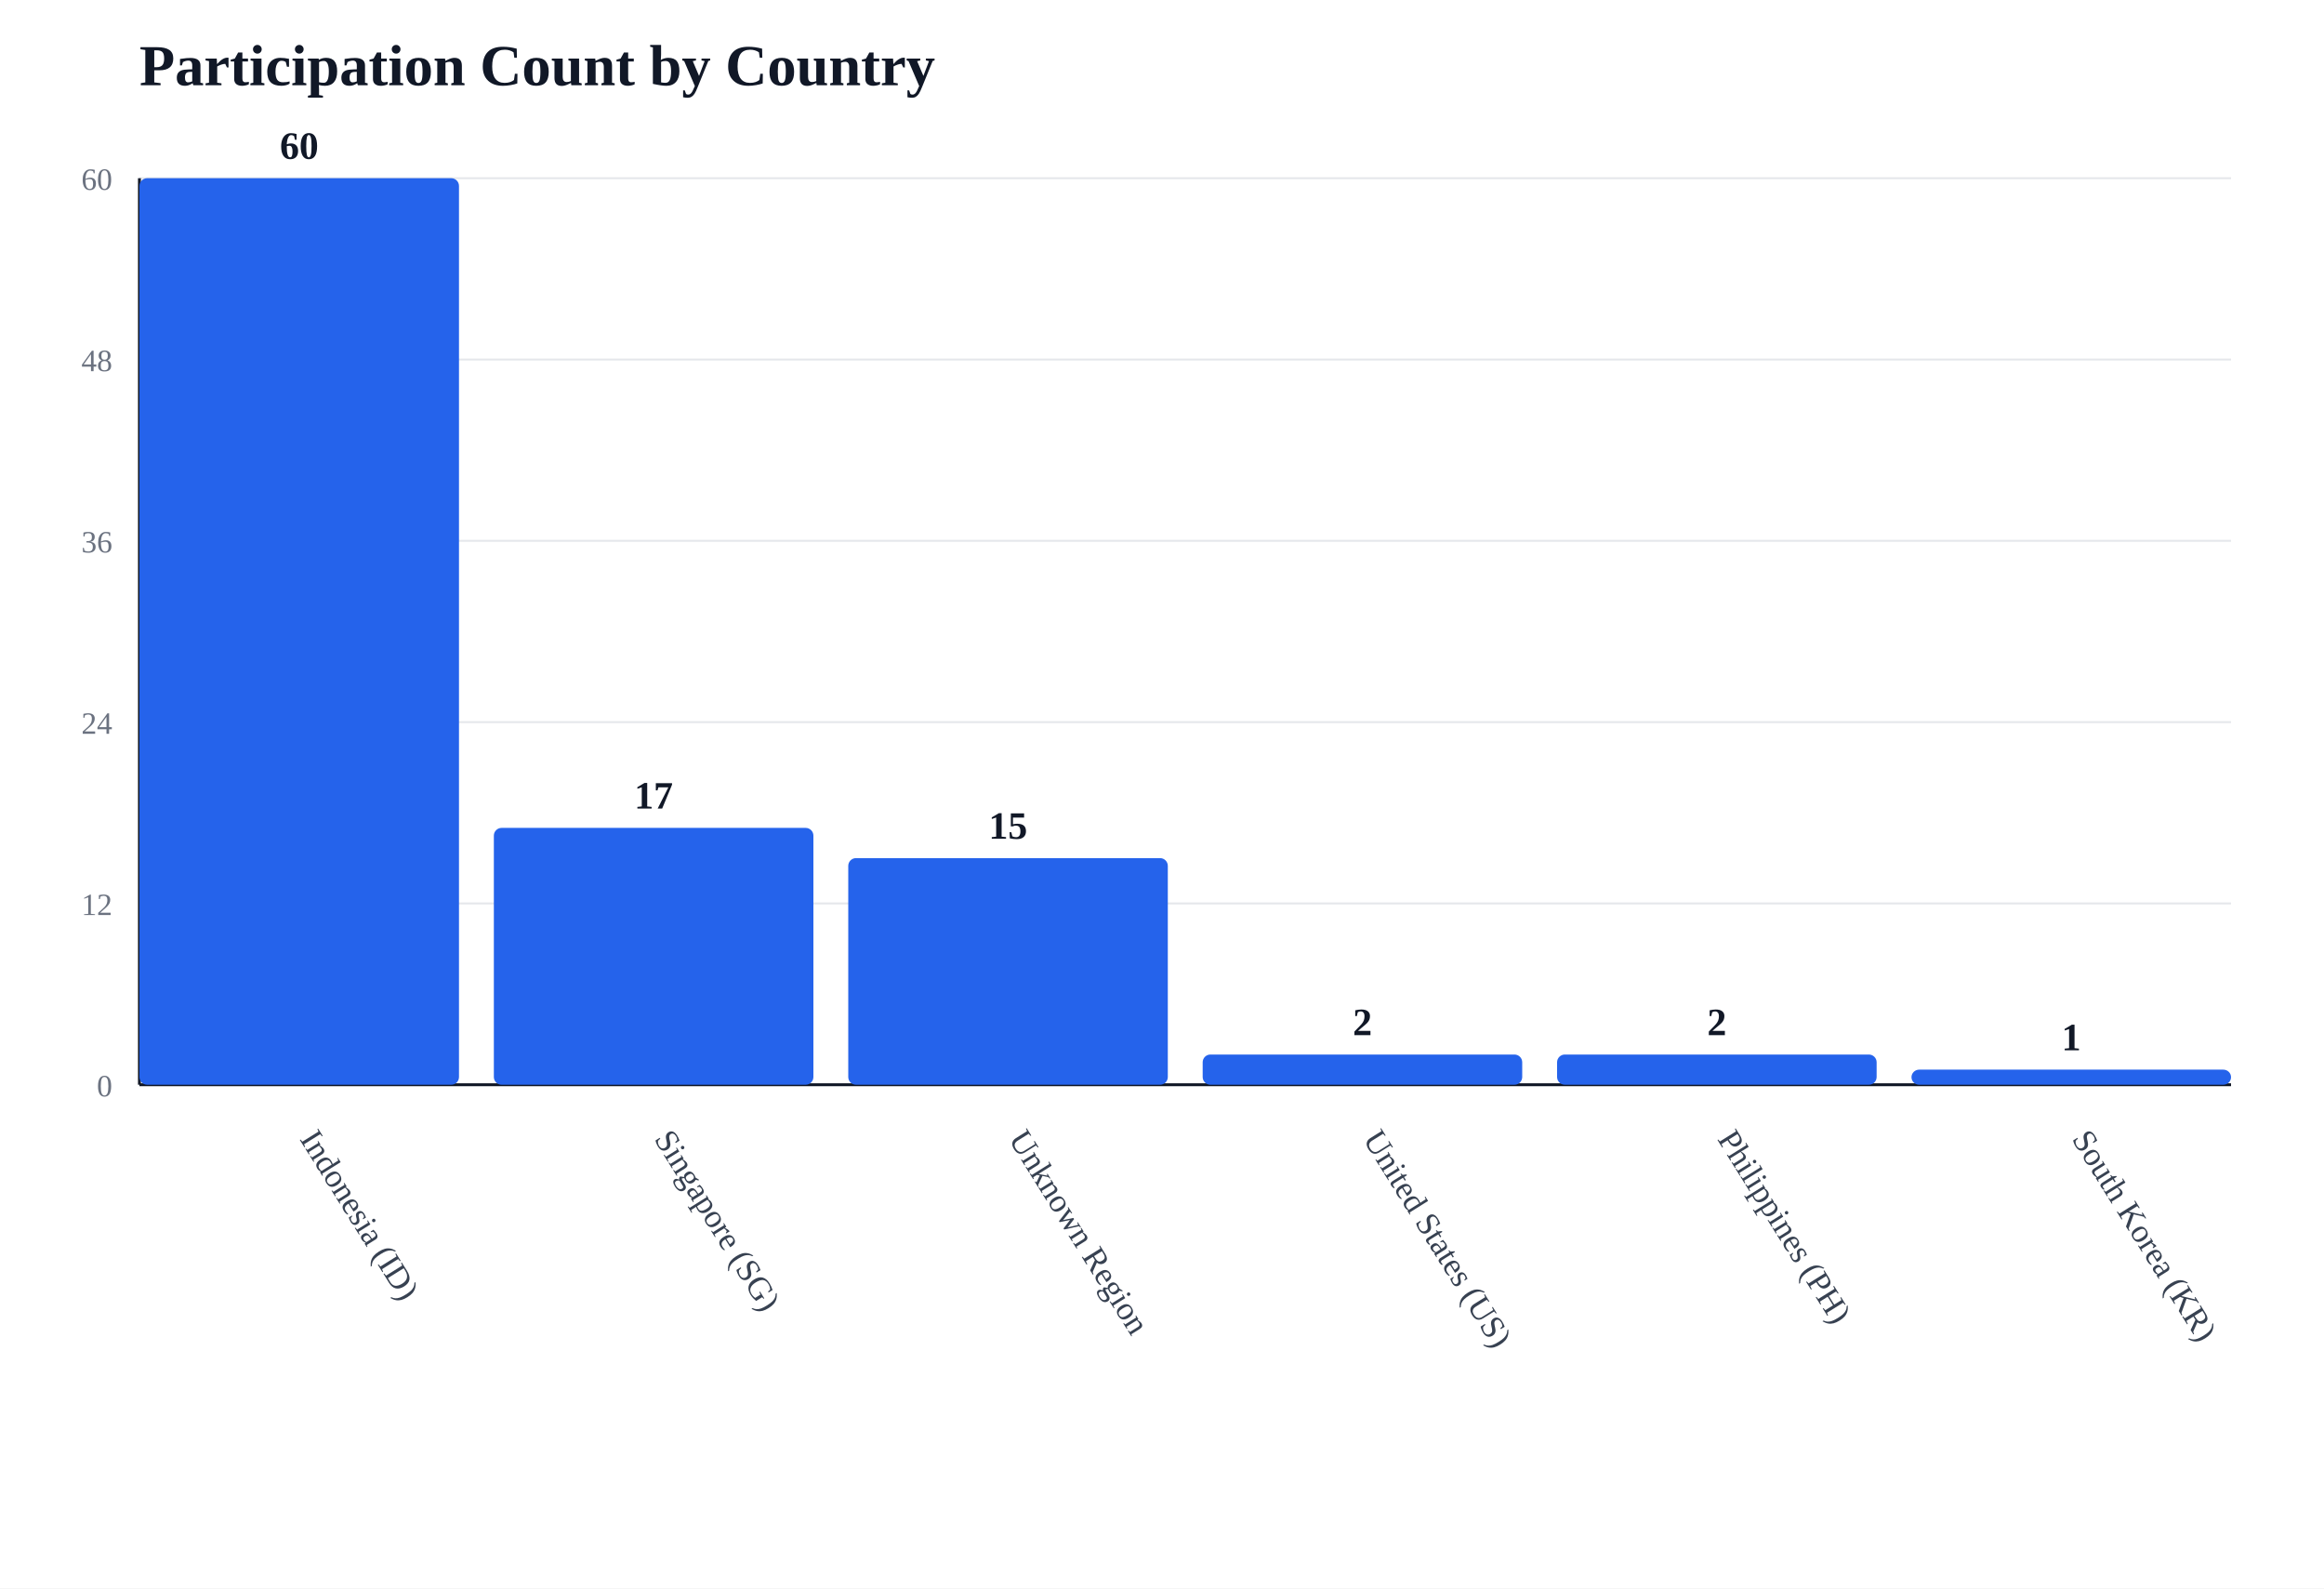
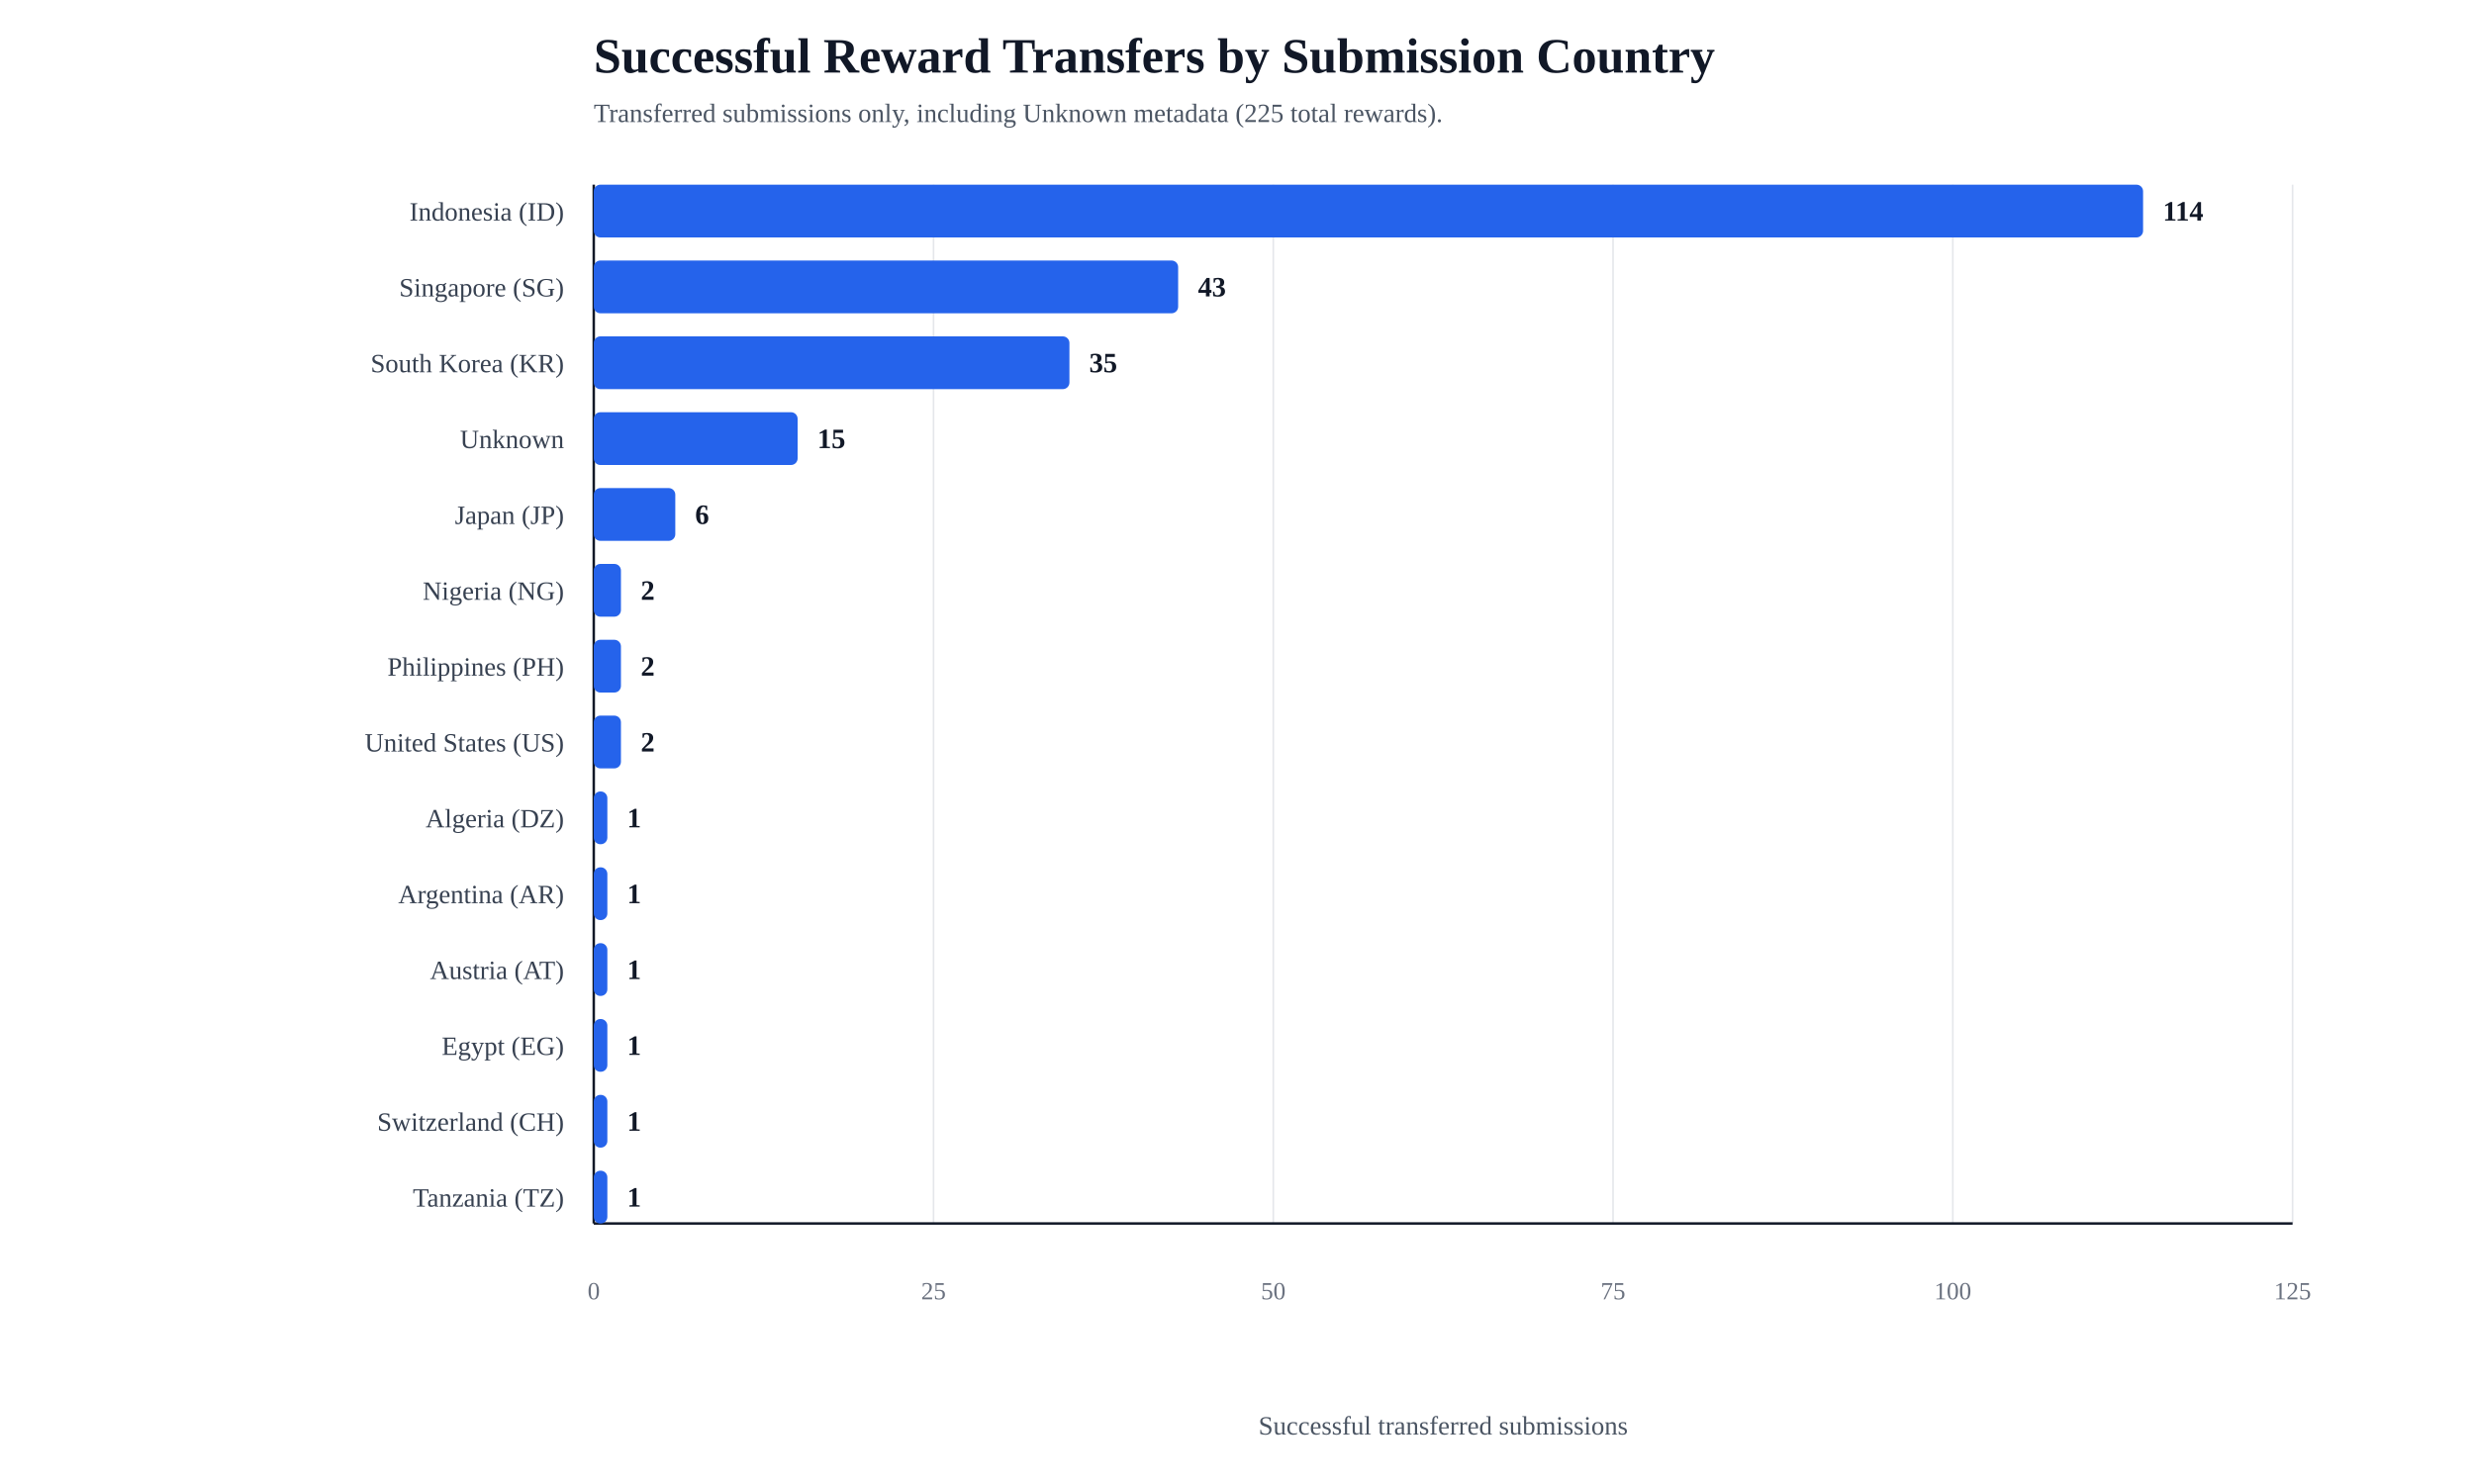
- <svg xmlns="http://www.w3.org/2000/svg" width="1200" height="820" viewBox="0 0 1200 820">
+ <svg xmlns="http://www.w3.org/2000/svg" width="1500" height="900" viewBox="0 0 1500 900">
  <rect width="100%" height="100%" fill="#ffffff" />
-   <text x="72" y="44" font-size="30" font-weight="800" fill="#111827">Participation Count by Country</text>
+   <text x="360" y="44" font-size="30" font-weight="800" fill="#111827">Successful Reward Transfers by Submission Country</text>
+   <text x="360" y="74" font-size="16" fill="#4b5563">Transferred submissions only, including Unknown metadata (225 total rewards).</text>
  <g>
-     <line x1="72" y1="560.00" x2="1152" y2="560.00" stroke="#e5e7eb" />
-     <text x="58" y="566.00" text-anchor="end" font-size="16" fill="#6b7280">0</text>
-     <line x1="72" y1="466.40" x2="1152" y2="466.40" stroke="#e5e7eb" />
-     <text x="58" y="472.40" text-anchor="end" font-size="16" fill="#6b7280">12</text>
-     <line x1="72" y1="372.80" x2="1152" y2="372.80" stroke="#e5e7eb" />
-     <text x="58" y="378.80" text-anchor="end" font-size="16" fill="#6b7280">24</text>
-     <line x1="72" y1="279.20" x2="1152" y2="279.20" stroke="#e5e7eb" />
-     <text x="58" y="285.20" text-anchor="end" font-size="16" fill="#6b7280">36</text>
-     <line x1="72" y1="185.60" x2="1152" y2="185.60" stroke="#e5e7eb" />
-     <text x="58" y="191.60" text-anchor="end" font-size="16" fill="#6b7280">48</text>
-     <line x1="72" y1="92.00" x2="1152" y2="92.00" stroke="#e5e7eb" />
-     <text x="58" y="98.00" text-anchor="end" font-size="16" fill="#6b7280">60</text>
-     <line x1="72" y1="560" x2="1152" y2="560" stroke="#111827" stroke-width="1.5" />
-     <line x1="72" y1="92" x2="72" y2="560" stroke="#111827" stroke-width="1.5" />
-     <rect x="72.00" y="92.00" width="165.00" height="468.00" rx="4" fill="#2563eb" />
-     <text x="154.50" y="82.00" text-anchor="middle" font-size="20" font-weight="700" fill="#111827">60</text>
-     <text transform="translate(154.50 588.00) rotate(58)" text-anchor="start" font-size="17" fill="#374151">Indonesia (ID)</text>
-     <rect x="255.00" y="427.40" width="165.00" height="132.60" rx="4" fill="#2563eb" />
-     <text x="337.50" y="417.40" text-anchor="middle" font-size="20" font-weight="700" fill="#111827">17</text>
-     <text transform="translate(337.50 588.00) rotate(58)" text-anchor="start" font-size="17" fill="#374151">Singapore (SG)</text>
-     <rect x="438.00" y="443.00" width="165.00" height="117.00" rx="4" fill="#2563eb" />
-     <text x="520.50" y="433.00" text-anchor="middle" font-size="20" font-weight="700" fill="#111827">15</text>
-     <text transform="translate(520.50 588.00) rotate(58)" text-anchor="start" font-size="17" fill="#374151">Unknown Region</text>
-     <rect x="621.00" y="544.40" width="165.00" height="15.60" rx="4" fill="#2563eb" />
-     <text x="703.50" y="534.40" text-anchor="middle" font-size="20" font-weight="700" fill="#111827">2</text>
-     <text transform="translate(703.50 588.00) rotate(58)" text-anchor="start" font-size="17" fill="#374151">United States (US)</text>
-     <rect x="804.00" y="544.40" width="165.00" height="15.60" rx="4" fill="#2563eb" />
-     <text x="886.50" y="534.40" text-anchor="middle" font-size="20" font-weight="700" fill="#111827">2</text>
-     <text transform="translate(886.50 588.00) rotate(58)" text-anchor="start" font-size="17" fill="#374151">Philippines (PH)</text>
-     <rect x="987.00" y="552.20" width="165.00" height="7.80" rx="4" fill="#2563eb" />
-     <text x="1069.50" y="542.20" text-anchor="middle" font-size="20" font-weight="700" fill="#111827">1</text>
-     <text transform="translate(1069.50 588.00) rotate(58)" text-anchor="start" font-size="17" fill="#374151">South Korea (KR)</text>
+     <line x1="360.00" y1="112" x2="360.00" y2="742" stroke="#e5e7eb" />
+     <text x="360.00" y="788" text-anchor="middle" font-size="15" fill="#6b7280">0</text>
+     <line x1="566.00" y1="112" x2="566.00" y2="742" stroke="#e5e7eb" />
+     <text x="566.00" y="788" text-anchor="middle" font-size="15" fill="#6b7280">25</text>
+     <line x1="772.00" y1="112" x2="772.00" y2="742" stroke="#e5e7eb" />
+     <text x="772.00" y="788" text-anchor="middle" font-size="15" fill="#6b7280">50</text>
+     <line x1="978.00" y1="112" x2="978.00" y2="742" stroke="#e5e7eb" />
+     <text x="978.00" y="788" text-anchor="middle" font-size="15" fill="#6b7280">75</text>
+     <line x1="1184.00" y1="112" x2="1184.00" y2="742" stroke="#e5e7eb" />
+     <text x="1184.00" y="788" text-anchor="middle" font-size="15" fill="#6b7280">100</text>
+     <line x1="1390.00" y1="112" x2="1390.00" y2="742" stroke="#e5e7eb" />
+     <text x="1390.00" y="788" text-anchor="middle" font-size="15" fill="#6b7280">125</text>
+     <line x1="360" y1="742" x2="1390" y2="742" stroke="#111827" stroke-width="1.5" />
+     <line x1="360" y1="112" x2="360" y2="742" stroke="#111827" stroke-width="1.5" />
+     <text x="342" y="133.76" text-anchor="end" font-size="16" fill="#374151">Indonesia (ID)</text>
+     <rect x="360" y="112.00" width="939.36" height="32" rx="4" fill="#2563eb" />
+     <text x="1311.36" y="133.76" font-size="17" font-weight="700" fill="#111827">114</text>
+     <text x="342" y="179.76" text-anchor="end" font-size="16" fill="#374151">Singapore (SG)</text>
+     <rect x="360" y="158.00" width="354.32" height="32" rx="4" fill="#2563eb" />
+     <text x="726.32" y="179.76" font-size="17" font-weight="700" fill="#111827">43</text>
+     <text x="342" y="225.76" text-anchor="end" font-size="16" fill="#374151">South Korea (KR)</text>
+     <rect x="360" y="204.00" width="288.40" height="32" rx="4" fill="#2563eb" />
+     <text x="660.40" y="225.76" font-size="17" font-weight="700" fill="#111827">35</text>
+     <text x="342" y="271.76" text-anchor="end" font-size="16" fill="#374151">Unknown</text>
+     <rect x="360" y="250.00" width="123.60" height="32" rx="4" fill="#2563eb" />
+     <text x="495.60" y="271.76" font-size="17" font-weight="700" fill="#111827">15</text>
+     <text x="342" y="317.76" text-anchor="end" font-size="16" fill="#374151">Japan (JP)</text>
+     <rect x="360" y="296.00" width="49.44" height="32" rx="4" fill="#2563eb" />
+     <text x="421.44" y="317.76" font-size="17" font-weight="700" fill="#111827">6</text>
+     <text x="342" y="363.76" text-anchor="end" font-size="16" fill="#374151">Nigeria (NG)</text>
+     <rect x="360" y="342.00" width="16.48" height="32" rx="4" fill="#2563eb" />
+     <text x="388.48" y="363.76" font-size="17" font-weight="700" fill="#111827">2</text>
+     <text x="342" y="409.76" text-anchor="end" font-size="16" fill="#374151">Philippines (PH)</text>
+     <rect x="360" y="388.00" width="16.48" height="32" rx="4" fill="#2563eb" />
+     <text x="388.48" y="409.76" font-size="17" font-weight="700" fill="#111827">2</text>
+     <text x="342" y="455.76" text-anchor="end" font-size="16" fill="#374151">United States (US)</text>
+     <rect x="360" y="434.00" width="16.48" height="32" rx="4" fill="#2563eb" />
+     <text x="388.48" y="455.76" font-size="17" font-weight="700" fill="#111827">2</text>
+     <text x="342" y="501.76" text-anchor="end" font-size="16" fill="#374151">Algeria (DZ)</text>
+     <rect x="360" y="480.00" width="8.24" height="32" rx="4" fill="#2563eb" />
+     <text x="380.24" y="501.76" font-size="17" font-weight="700" fill="#111827">1</text>
+     <text x="342" y="547.76" text-anchor="end" font-size="16" fill="#374151">Argentina (AR)</text>
+     <rect x="360" y="526.00" width="8.24" height="32" rx="4" fill="#2563eb" />
+     <text x="380.24" y="547.76" font-size="17" font-weight="700" fill="#111827">1</text>
+     <text x="342" y="593.76" text-anchor="end" font-size="16" fill="#374151">Austria (AT)</text>
+     <rect x="360" y="572.00" width="8.24" height="32" rx="4" fill="#2563eb" />
+     <text x="380.24" y="593.76" font-size="17" font-weight="700" fill="#111827">1</text>
+     <text x="342" y="639.76" text-anchor="end" font-size="16" fill="#374151">Egypt (EG)</text>
+     <rect x="360" y="618.00" width="8.24" height="32" rx="4" fill="#2563eb" />
+     <text x="380.24" y="639.76" font-size="17" font-weight="700" fill="#111827">1</text>
+     <text x="342" y="685.76" text-anchor="end" font-size="16" fill="#374151">Switzerland (CH)</text>
+     <rect x="360" y="664.00" width="8.24" height="32" rx="4" fill="#2563eb" />
+     <text x="380.24" y="685.76" font-size="17" font-weight="700" fill="#111827">1</text>
+     <text x="342" y="731.76" text-anchor="end" font-size="16" fill="#374151">Tanzania (TZ)</text>
+     <rect x="360" y="710.00" width="8.24" height="32" rx="4" fill="#2563eb" />
+     <text x="380.24" y="731.76" font-size="17" font-weight="700" fill="#111827">1</text>
+     <text x="875" y="870" text-anchor="middle" font-size="16" fill="#4b5563">Successful transferred submissions</text>
  </g>
</svg>
